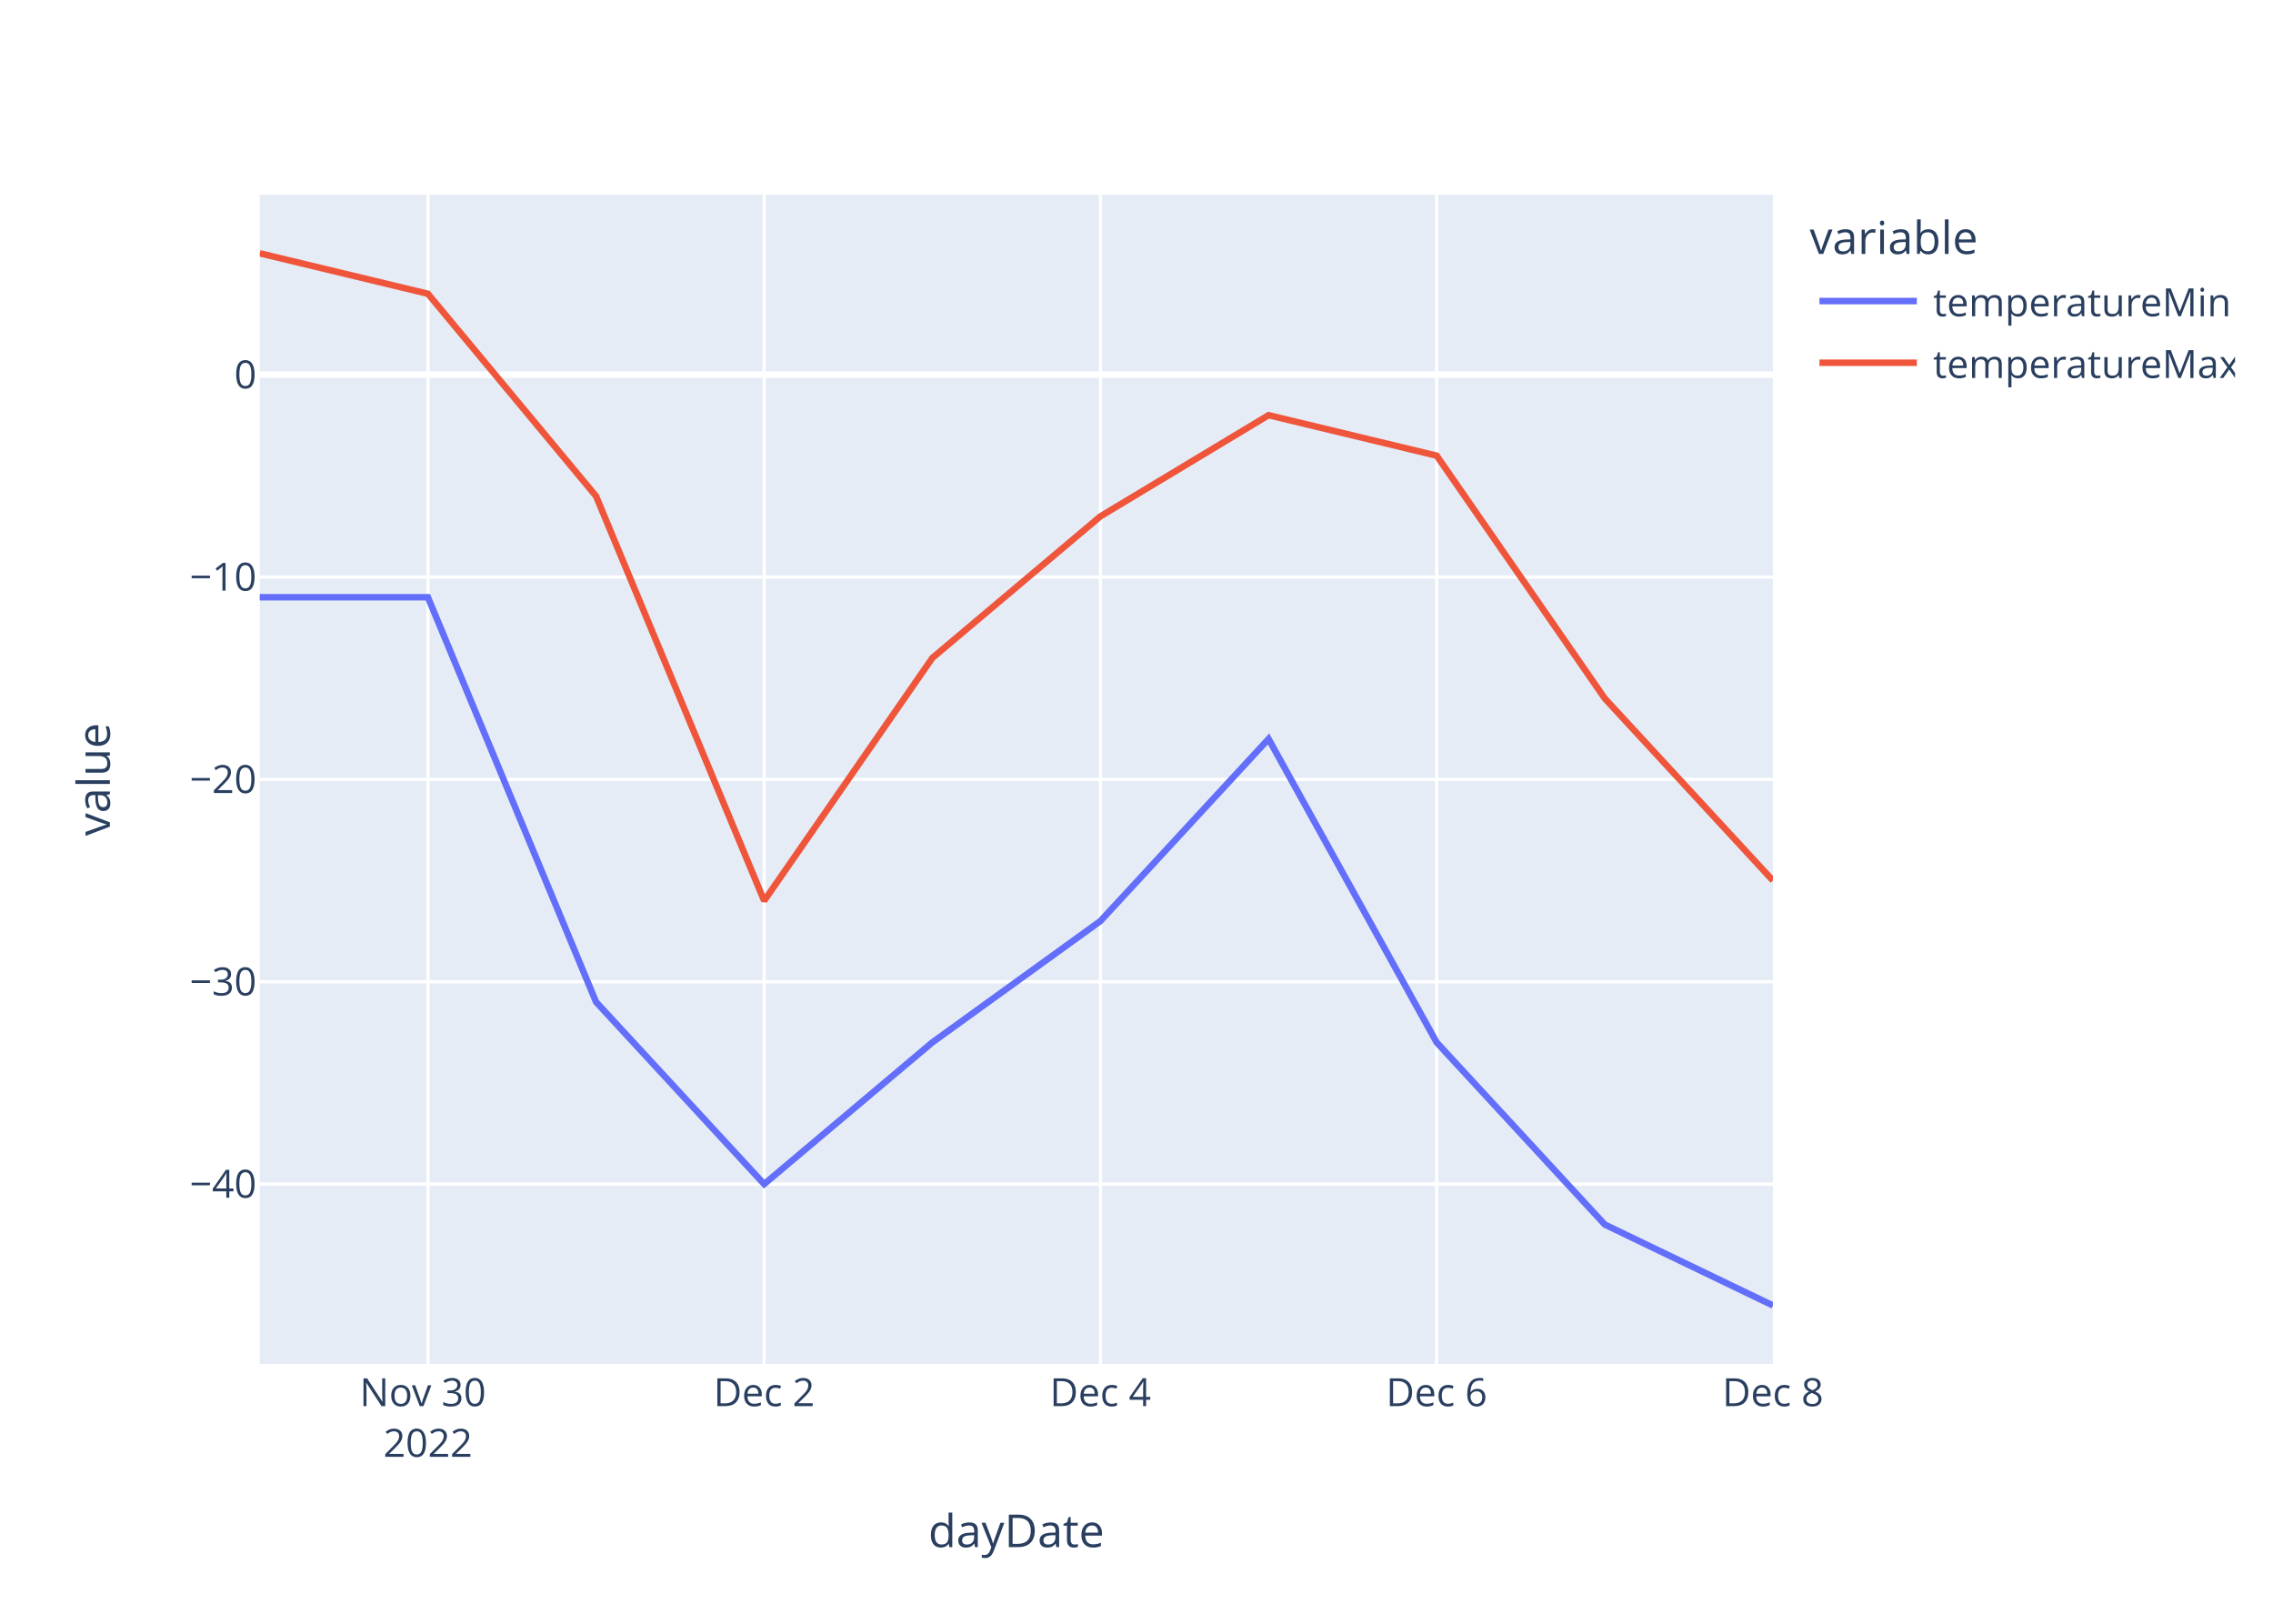
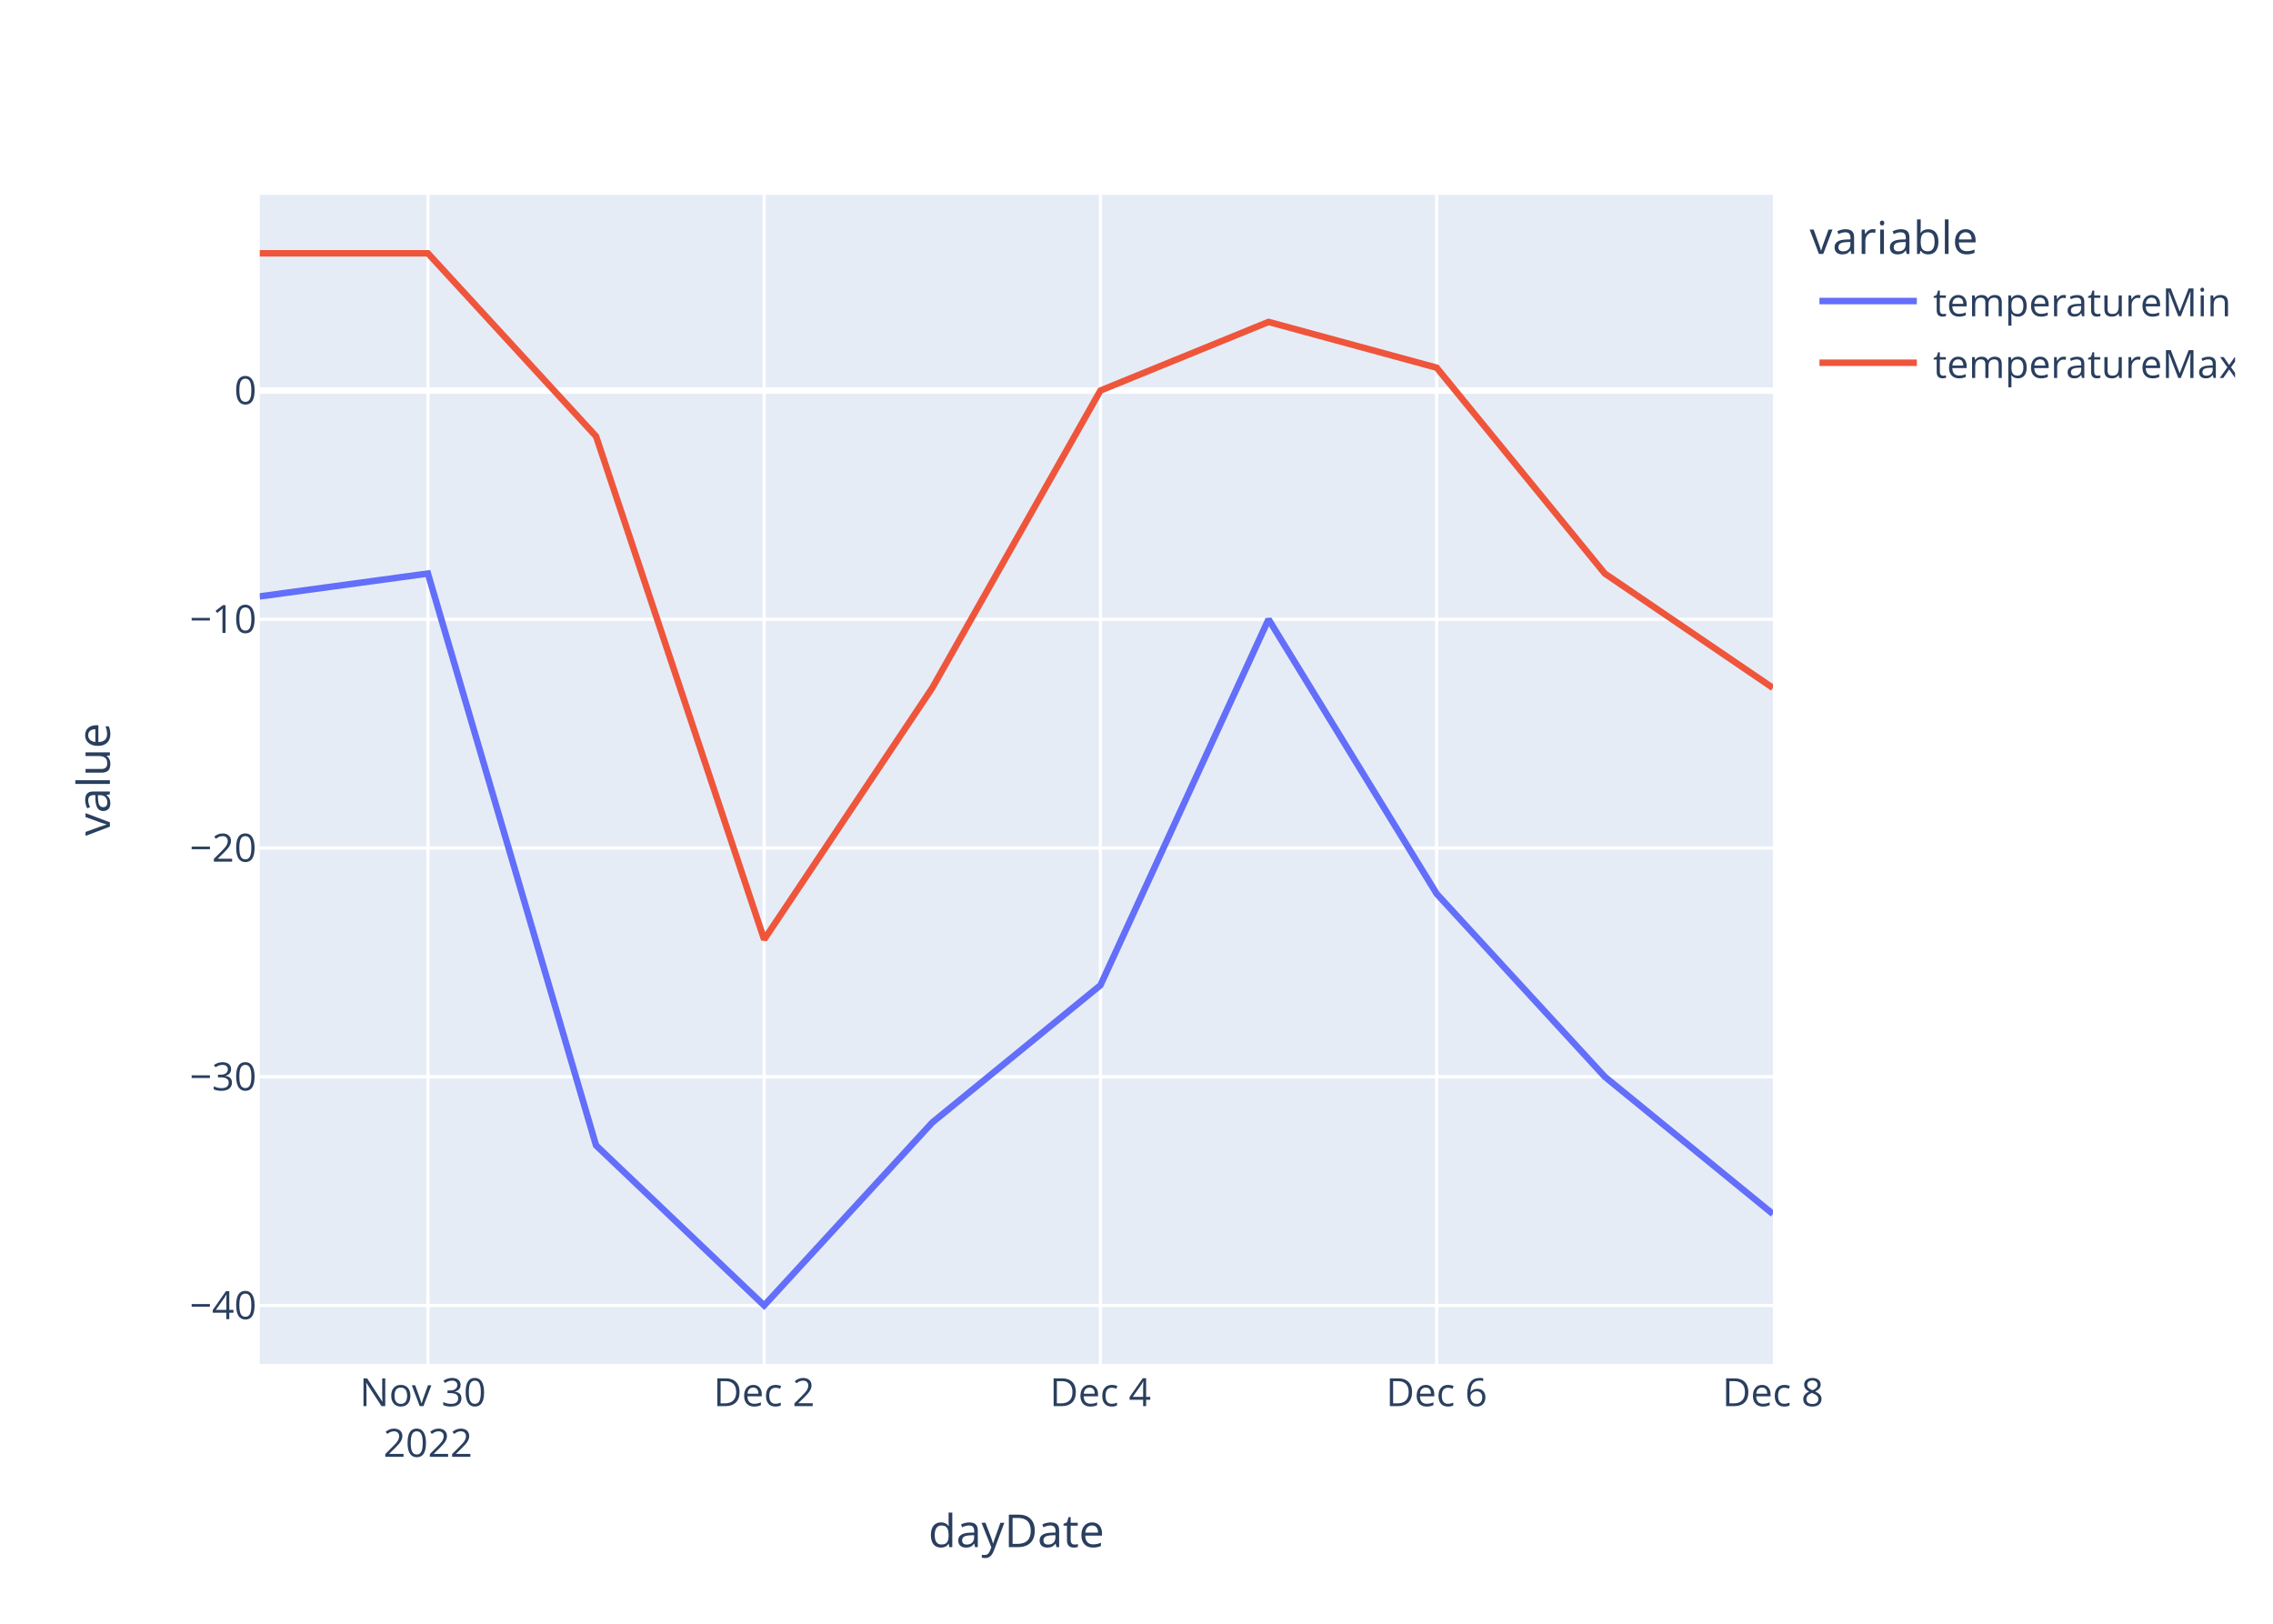
<svg xmlns="http://www.w3.org/2000/svg" class="main-svg" width="700" height="500" style="" viewBox="0 0 700 500">
  <rect x="0" y="0" width="700" height="500" style="fill: rgb(255, 255, 255); fill-opacity: 1;" />
-   <defs id="defs-3e1393">
+   <defs id="defs-ed088a">
    <g class="clips">
-       <clipPath id="clip3e1393xyplot" class="plotclip">
+       <clipPath id="cliped088axyplot" class="plotclip">
        <rect width="466" height="360" />
      </clipPath>
-       <clipPath class="axesclip" id="clip3e1393x">
+       <clipPath class="axesclip" id="cliped088ax">
        <rect x="80" y="0" width="466" height="500" />
      </clipPath>
-       <clipPath class="axesclip" id="clip3e1393y">
+       <clipPath class="axesclip" id="cliped088ay">
        <rect x="0" y="60" width="700" height="360" />
      </clipPath>
-       <clipPath class="axesclip" id="clip3e1393xy">
+       <clipPath class="axesclip" id="cliped088axy">
        <rect x="80" y="60" width="466" height="360" />
      </clipPath>
    </g>
    <g class="gradients" />
    <g class="patterns" />
  </defs>
  <g class="bglayer">
    <rect class="bg" x="80" y="60" width="466" height="360" style="fill: rgb(229, 236, 246); fill-opacity: 1; stroke-width: 0;" />
  </g>
  <g class="layer-below">
    <g class="imagelayer" />
    <g class="shapelayer" />
  </g>
  <g class="cartesianlayer">
    <g class="subplot xy">
      <g class="layer-subplot">
        <g class="shapelayer" />
        <g class="imagelayer" />
      </g>
      <g class="minor-gridlayer">
        <g class="x" />
        <g class="y" />
      </g>
      <g class="gridlayer">
        <g class="x">
          <path class="xgrid crisp" transform="translate(131.78,0)" d="M0,60v360" style="stroke: rgb(255, 255, 255); stroke-opacity: 1; stroke-width: 1px;" />
          <path class="xgrid crisp" transform="translate(235.33,0)" d="M0,60v360" style="stroke: rgb(255, 255, 255); stroke-opacity: 1; stroke-width: 1px;" />
          <path class="xgrid crisp" transform="translate(338.89,0)" d="M0,60v360" style="stroke: rgb(255, 255, 255); stroke-opacity: 1; stroke-width: 1px;" />
          <path class="xgrid crisp" transform="translate(442.44,0)" d="M0,60v360" style="stroke: rgb(255, 255, 255); stroke-opacity: 1; stroke-width: 1px;" />
        </g>
        <g class="y">
-           <path class="ygrid crisp" transform="translate(0,364.62)" d="M80,0h466" style="stroke: rgb(255, 255, 255); stroke-opacity: 1; stroke-width: 1px;" />
-           <path class="ygrid crisp" transform="translate(0,302.31)" d="M80,0h466" style="stroke: rgb(255, 255, 255); stroke-opacity: 1; stroke-width: 1px;" />
-           <path class="ygrid crisp" transform="translate(0,240)" d="M80,0h466" style="stroke: rgb(255, 255, 255); stroke-opacity: 1; stroke-width: 1px;" />
-           <path class="ygrid crisp" transform="translate(0,177.69)" d="M80,0h466" style="stroke: rgb(255, 255, 255); stroke-opacity: 1; stroke-width: 1px;" />
+           <path class="ygrid crisp" transform="translate(0,402)" d="M80,0h466" style="stroke: rgb(255, 255, 255); stroke-opacity: 1; stroke-width: 1px;" />
+           <path class="ygrid crisp" transform="translate(0,331.57)" d="M80,0h466" style="stroke: rgb(255, 255, 255); stroke-opacity: 1; stroke-width: 1px;" />
+           <path class="ygrid crisp" transform="translate(0,261.13)" d="M80,0h466" style="stroke: rgb(255, 255, 255); stroke-opacity: 1; stroke-width: 1px;" />
+           <path class="ygrid crisp" transform="translate(0,190.7)" d="M80,0h466" style="stroke: rgb(255, 255, 255); stroke-opacity: 1; stroke-width: 1px;" />
        </g>
      </g>
      <g class="zerolinelayer">
-         <path class="yzl zl crisp" transform="translate(0,115.38)" d="M80,0h466" style="stroke: rgb(255, 255, 255); stroke-opacity: 1; stroke-width: 2px;" />
+         <path class="yzl zl crisp" transform="translate(0,120.26)" d="M80,0h466" style="stroke: rgb(255, 255, 255); stroke-opacity: 1; stroke-width: 2px;" />
      </g>
      <path class="xlines-below" />
      <path class="ylines-below" />
      <g class="overlines-below" />
      <g class="xaxislayer-below" />
      <g class="yaxislayer-below" />
      <g class="overaxes-below" />
-       <g class="plot" transform="translate(80,60)" clip-path="url(#clip3e1393xyplot)">
+       <g class="plot" transform="translate(80,60)" clip-path="url(#cliped088axyplot)">
        <g class="scatterlayer mlayer">
-           <g class="trace scatter tracec6e2fb" style="stroke-miterlimit: 2; opacity: 1;">
+           <g class="trace scatter tracec4d959" style="stroke-miterlimit: 2; opacity: 1;">
            <g class="fills" />
            <g class="errorbars" />
            <g class="lines">
-               <path class="js-line" d="M0,123.92L51.78,123.92L103.56,248.54L155.33,304.62L207.11,261L258.89,223.62L310.67,167.54L362.44,261L414.22,317.08L466,342" style="vector-effect: non-scaling-stroke; fill: none; stroke: rgb(99, 110, 250); stroke-opacity: 1; stroke-width: 2px; opacity: 1;" />
+               <path class="js-line" d="M0,123.65L51.78,116.61L103.56,292.7L155.33,342L207.11,285.65L258.89,243.39L310.67,130.7L362.44,215.22L414.22,271.57L466,313.83" style="vector-effect: non-scaling-stroke; fill: none; stroke: rgb(99, 110, 250); stroke-opacity: 1; stroke-width: 2px; opacity: 1;" />
            </g>
            <g class="points" />
            <g class="text" />
          </g>
-           <g class="trace scatter trace8a404d" style="stroke-miterlimit: 2; opacity: 1;">
+           <g class="trace scatter trace560362" style="stroke-miterlimit: 2; opacity: 1;">
            <g class="fills" />
            <g class="errorbars" />
            <g class="lines">
-               <path class="js-line" d="M0,18L51.78,30.46L103.56,92.77L155.33,217.38L207.11,142.62L258.89,99L310.67,67.85L362.44,80.31L414.22,155.08L466,211.15" style="vector-effect: non-scaling-stroke; fill: none; stroke: rgb(239, 85, 59); stroke-opacity: 1; stroke-width: 2px; opacity: 1;" />
+               <path class="js-line" d="M0,18L51.78,18L103.56,74.35L155.33,229.3L207.11,151.83L258.89,60.26L310.67,39.13L362.44,53.22L414.22,116.61L466,151.83" style="vector-effect: non-scaling-stroke; fill: none; stroke: rgb(239, 85, 59); stroke-opacity: 1; stroke-width: 2px; opacity: 1;" />
            </g>
            <g class="points" />
            <g class="text" />
          </g>
        </g>
      </g>
      <g class="overplot" />
      <path class="xlines-above crisp" d="M0,0" style="fill: none;" />
      <path class="ylines-above crisp" d="M0,0" style="fill: none;" />
      <g class="overlines-above" />
      <g class="xaxislayer-above">
        <g class="xtick">
          <text text-anchor="middle" x="0" y="433" transform="translate(131.78,0)" style="font-family: 'Open Sans', verdana, arial, sans-serif; font-size: 12px; fill: rgb(42, 63, 95); fill-opacity: 1; white-space: pre; opacity: 1;">
            <tspan class="line" dy="0em" x="0" y="433">Nov 30</tspan>
            <tspan class="line" dy="1.3em" x="0" y="433">2022</tspan>
          </text>
        </g>
        <g class="xtick">
          <text text-anchor="middle" x="0" y="433" style="font-family: 'Open Sans', verdana, arial, sans-serif; font-size: 12px; fill: rgb(42, 63, 95); fill-opacity: 1; white-space: pre; opacity: 1;" transform="translate(235.33,0)">Dec 2</text>
        </g>
        <g class="xtick">
          <text text-anchor="middle" x="0" y="433" style="font-family: 'Open Sans', verdana, arial, sans-serif; font-size: 12px; fill: rgb(42, 63, 95); fill-opacity: 1; white-space: pre; opacity: 1;" transform="translate(338.89,0)">Dec 4</text>
        </g>
        <g class="xtick">
          <text text-anchor="middle" x="0" y="433" style="font-family: 'Open Sans', verdana, arial, sans-serif; font-size: 12px; fill: rgb(42, 63, 95); fill-opacity: 1; white-space: pre; opacity: 1;" transform="translate(442.44,0)">Dec 6</text>
        </g>
        <g class="xtick">
          <text text-anchor="middle" x="0" y="433" style="font-family: 'Open Sans', verdana, arial, sans-serif; font-size: 12px; fill: rgb(42, 63, 95); fill-opacity: 1; white-space: pre; opacity: 1;" transform="translate(546,0)">Dec 8</text>
        </g>
      </g>
      <g class="yaxislayer-above">
        <g class="ytick">
-           <text text-anchor="end" x="79" y="4.2" transform="translate(0,364.62)" style="font-family: 'Open Sans', verdana, arial, sans-serif; font-size: 12px; fill: rgb(42, 63, 95); fill-opacity: 1; white-space: pre; opacity: 1;">−40</text>
+           <text text-anchor="end" x="79" y="4.2" transform="translate(0,402)" style="font-family: 'Open Sans', verdana, arial, sans-serif; font-size: 12px; fill: rgb(42, 63, 95); fill-opacity: 1; white-space: pre; opacity: 1;">−40</text>
        </g>
        <g class="ytick">
-           <text text-anchor="end" x="79" y="4.2" style="font-family: 'Open Sans', verdana, arial, sans-serif; font-size: 12px; fill: rgb(42, 63, 95); fill-opacity: 1; white-space: pre; opacity: 1;" transform="translate(0,302.31)">−30</text>
+           <text text-anchor="end" x="79" y="4.2" style="font-family: 'Open Sans', verdana, arial, sans-serif; font-size: 12px; fill: rgb(42, 63, 95); fill-opacity: 1; white-space: pre; opacity: 1;" transform="translate(0,331.57)">−30</text>
        </g>
        <g class="ytick">
-           <text text-anchor="end" x="79" y="4.2" style="font-family: 'Open Sans', verdana, arial, sans-serif; font-size: 12px; fill: rgb(42, 63, 95); fill-opacity: 1; white-space: pre; opacity: 1;" transform="translate(0,240)">−20</text>
+           <text text-anchor="end" x="79" y="4.2" style="font-family: 'Open Sans', verdana, arial, sans-serif; font-size: 12px; fill: rgb(42, 63, 95); fill-opacity: 1; white-space: pre; opacity: 1;" transform="translate(0,261.13)">−20</text>
        </g>
        <g class="ytick">
-           <text text-anchor="end" x="79" y="4.2" style="font-family: 'Open Sans', verdana, arial, sans-serif; font-size: 12px; fill: rgb(42, 63, 95); fill-opacity: 1; white-space: pre; opacity: 1;" transform="translate(0,177.69)">−10</text>
+           <text text-anchor="end" x="79" y="4.2" style="font-family: 'Open Sans', verdana, arial, sans-serif; font-size: 12px; fill: rgb(42, 63, 95); fill-opacity: 1; white-space: pre; opacity: 1;" transform="translate(0,190.7)">−10</text>
        </g>
        <g class="ytick">
-           <text text-anchor="end" x="79" y="4.2" style="font-family: 'Open Sans', verdana, arial, sans-serif; font-size: 12px; fill: rgb(42, 63, 95); fill-opacity: 1; white-space: pre; opacity: 1;" transform="translate(0,115.38)">0</text>
+           <text text-anchor="end" x="79" y="4.2" style="font-family: 'Open Sans', verdana, arial, sans-serif; font-size: 12px; fill: rgb(42, 63, 95); fill-opacity: 1; white-space: pre; opacity: 1;" transform="translate(0,120.26)">0</text>
        </g>
      </g>
      <g class="overaxes-above" />
    </g>
  </g>
  <g class="polarlayer" />
  <g class="smithlayer" />
  <g class="ternarylayer" />
  <g class="geolayer" />
  <g class="funnelarealayer" />
  <g class="pielayer" />
  <g class="iciclelayer" />
  <g class="treemaplayer" />
  <g class="sunburstlayer" />
  <g class="glimages" />
-   <defs id="topdefs-3e1393">
+   <defs id="topdefs-ed088a">
    <g class="clips" />
-     <clipPath id="legend3e1393">
+     <clipPath id="legended088a">
      <rect width="133" height="67" x="0" y="0" />
    </clipPath>
  </defs>
  <g class="layer-above">
    <g class="imagelayer" />
    <g class="shapelayer" />
  </g>
  <g class="infolayer">
    <g class="legend" pointer-events="all" transform="translate(555.32,60)">
      <rect class="bg" shape-rendering="crispEdges" style="stroke: rgb(68, 68, 68); stroke-opacity: 1; fill: rgb(255, 255, 255); fill-opacity: 1; stroke-width: 0px;" width="133" height="67" x="0" y="0" />
-       <g class="scrollbox" transform="" clip-path="url(#legend3e1393)">
+       <g class="scrollbox" transform="" clip-path="url(#legended088a)">
        <text class="legendtitletext" text-anchor="start" x="2" y="18.2" style="font-family: 'Open Sans', verdana, arial, sans-serif; font-size: 14px; fill: rgb(42, 63, 95); fill-opacity: 1; white-space: pre;">variable</text>
        <g class="groups" transform="">
          <g class="traces" transform="translate(0,32.7)" style="opacity: 1;">
            <text class="legendtext" text-anchor="start" x="40" y="4.68" style="font-family: 'Open Sans', verdana, arial, sans-serif; font-size: 12px; fill: rgb(42, 63, 95); fill-opacity: 1; white-space: pre;">temperatureMin</text>
            <g class="layers" style="opacity: 1;">
              <g class="legendfill" />
              <g class="legendlines">
                <path class="js-line" d="M5,0h30" style="fill: none; stroke: rgb(99, 110, 250); stroke-opacity: 1; stroke-width: 2px;" />
              </g>
              <g class="legendsymbols">
                <g class="legendpoints" />
              </g>
            </g>
            <rect class="legendtoggle" x="0" y="-9.5" width="127.375" height="19" style="fill: rgb(0, 0, 0); fill-opacity: 0;" />
          </g>
        </g>
        <g class="groups" transform="">
          <g class="traces" transform="translate(0,51.7)" style="opacity: 1;">
            <text class="legendtext" text-anchor="start" x="40" y="4.68" style="font-family: 'Open Sans', verdana, arial, sans-serif; font-size: 12px; fill: rgb(42, 63, 95); fill-opacity: 1; white-space: pre;">temperatureMax</text>
            <g class="layers" style="opacity: 1;">
              <g class="legendfill" />
              <g class="legendlines">
                <path class="js-line" d="M5,0h30" style="fill: none; stroke: rgb(239, 85, 59); stroke-opacity: 1; stroke-width: 2px;" />
              </g>
              <g class="legendsymbols">
                <g class="legendpoints" />
              </g>
            </g>
            <rect class="legendtoggle" x="0" y="-9.5" width="127.375" height="19" style="fill: rgb(0, 0, 0); fill-opacity: 0;" />
          </g>
        </g>
      </g>
      <rect class="scrollbar" rx="20" ry="3" width="0" height="0" style="fill: rgb(128, 139, 164); fill-opacity: 1;" x="0" y="0" />
    </g>
    <g class="g-gtitle" />
    <g class="g-xtitle">
      <text class="xtitle" x="313" y="476.409" text-anchor="middle" style="font-family: 'Open Sans', verdana, arial, sans-serif; font-size: 14px; fill: rgb(42, 63, 95); opacity: 1; font-weight: normal; white-space: pre;">dayDate</text>
    </g>
    <g class="g-ytitle">
      <text class="ytitle" transform="rotate(-90,33.84063,240)" x="33.841" y="240" text-anchor="middle" style="font-family: 'Open Sans', verdana, arial, sans-serif; font-size: 14px; fill: rgb(42, 63, 95); opacity: 1; font-weight: normal; white-space: pre;">value</text>
    </g>
  </g>
</svg>
